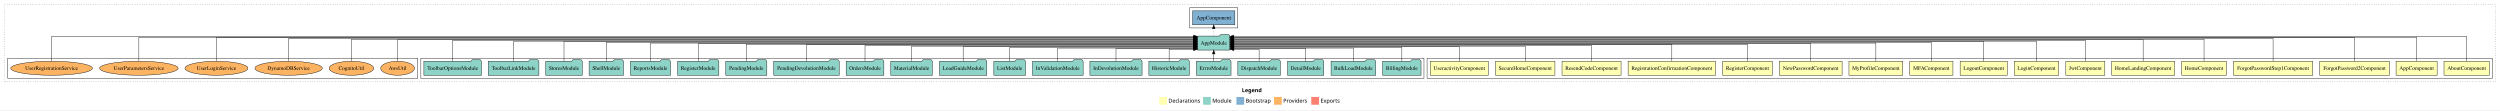
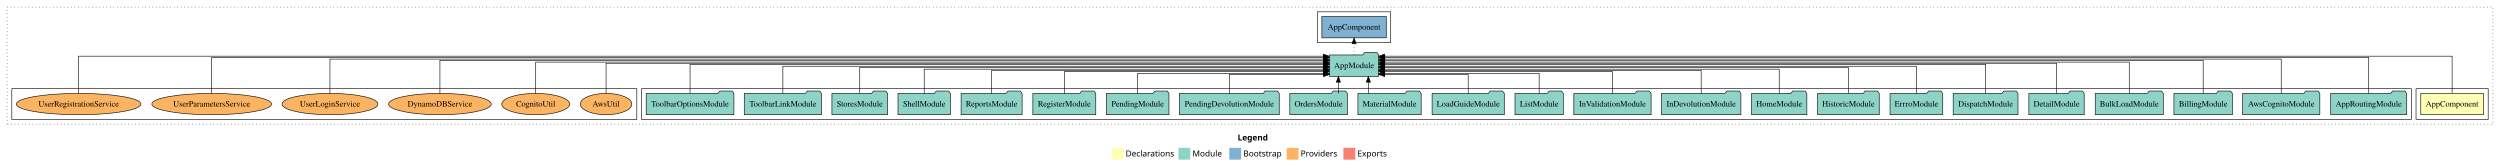
- <svg xmlns="http://www.w3.org/2000/svg" width="6445pt" height="284pt" viewBox="0.00 0.00 6445.00 284.00">
+ <svg xmlns="http://www.w3.org/2000/svg" width="4228pt" height="284pt" viewBox="0.00 0.00 4228.00 284.00">
  <g id="graph0" class="graph" transform="scale(1 1) rotate(0) translate(4 280)">
-     <polygon fill="#ffffff" stroke="transparent" points="-4,4 -4,-280 6441,-280 6441,4 -4,4" />
-     <text text-anchor="start" x="3197.509" y="-42.4" font-family="sans-serif" font-weight="bold" font-size="14.00" fill="#000000">Legend</text>
-     <polygon fill="#ffffb3" stroke="transparent" points="2984.5,-10 2984.5,-30 3004.5,-30 3004.5,-10 2984.5,-10" />
-     <text text-anchor="start" x="3008.129" y="-15.4" font-family="sans-serif" font-size="14.00" fill="#000000">  Declarations</text>
-     <polygon fill="#8dd3c7" stroke="transparent" points="3097.5,-10 3097.5,-30 3117.5,-30 3117.5,-10 3097.5,-10" />
-     <text text-anchor="start" x="3121.225" y="-15.4" font-family="sans-serif" font-size="14.00" fill="#000000">  Module</text>
-     <polygon fill="#80b1d3" stroke="transparent" points="3183.5,-10 3183.5,-30 3203.5,-30 3203.5,-10 3183.5,-10" />
-     <text text-anchor="start" x="3207.281" y="-15.4" font-family="sans-serif" font-size="14.00" fill="#000000">  Bootstrap</text>
-     <polygon fill="#fdb462" stroke="transparent" points="3280.5,-10 3280.5,-30 3300.5,-30 3300.5,-10 3280.5,-10" />
-     <text text-anchor="start" x="3304.173" y="-15.4" font-family="sans-serif" font-size="14.00" fill="#000000">  Providers</text>
-     <polygon fill="#fb8072" stroke="transparent" points="3376.5,-10 3376.5,-30 3396.5,-30 3396.5,-10 3376.5,-10" />
-     <text text-anchor="start" x="3400.226" y="-15.4" font-family="sans-serif" font-size="14.00" fill="#000000">  Exports</text>
+     <polygon fill="#ffffff" stroke="transparent" points="-4,4 -4,-280 4224,-280 4224,4 -4,4" />
+     <text text-anchor="start" x="2089.009" y="-42.4" font-family="sans-serif" font-weight="bold" font-size="14.00" fill="#000000">Legend</text>
+     <polygon fill="#ffffb3" stroke="transparent" points="1876,-10 1876,-30 1896,-30 1896,-10 1876,-10" />
+     <text text-anchor="start" x="1899.629" y="-15.4" font-family="sans-serif" font-size="14.00" fill="#000000">  Declarations</text>
+     <polygon fill="#8dd3c7" stroke="transparent" points="1989,-10 1989,-30 2009,-30 2009,-10 1989,-10" />
+     <text text-anchor="start" x="2012.725" y="-15.4" font-family="sans-serif" font-size="14.00" fill="#000000">  Module</text>
+     <polygon fill="#80b1d3" stroke="transparent" points="2075,-10 2075,-30 2095,-30 2095,-10 2075,-10" />
+     <text text-anchor="start" x="2098.781" y="-15.4" font-family="sans-serif" font-size="14.00" fill="#000000">  Bootstrap</text>
+     <polygon fill="#fdb462" stroke="transparent" points="2172,-10 2172,-30 2192,-30 2192,-10 2172,-10" />
+     <text text-anchor="start" x="2195.673" y="-15.4" font-family="sans-serif" font-size="14.00" fill="#000000">  Providers</text>
+     <polygon fill="#fb8072" stroke="transparent" points="2268,-10 2268,-30 2288,-30 2288,-10 2268,-10" />
+     <text text-anchor="start" x="2291.726" y="-15.4" font-family="sans-serif" font-size="14.00" fill="#000000">  Exports</text>
    <g id="clust1" class="cluster">
-       <polygon fill="none" stroke="#000000" stroke-dasharray="1,5" points="8,-70 8,-268 6429,-268 6429,-70 8,-70" />
+       <polygon fill="none" stroke="#000000" stroke-dasharray="1,5" points="8,-70 8,-268 4212,-268 4212,-70 8,-70" />
    </g>
    <g id="clust2" class="cluster">
-       <polygon fill="none" stroke="#000000" points="3675,-78 3675,-130 6421,-130 6421,-78 3675,-78" />
-     </g>
-     <g id="clust20" class="cluster">
-       <polygon fill="none" stroke="#000000" points="1081,-78 1081,-130 3667,-130 3667,-78 1081,-78" />
-     </g>
-     <g id="clust22" class="cluster">
-       <polygon fill="none" stroke="#000000" points="3063,-208 3063,-260 3187,-260 3187,-208 3063,-208" />
-     </g>
-     <g id="clust23" class="cluster">
+       <polygon fill="none" stroke="#000000" points="4082,-78 4082,-130 4204,-130 4204,-78 4082,-78" />
+     </g>
+     <g id="clust4" class="cluster">
+       <polygon fill="none" stroke="#000000" points="1081,-78 1081,-130 4074,-130 4074,-78 1081,-78" />
+     </g>
+     <g id="clust6" class="cluster">
+       <polygon fill="none" stroke="#000000" points="2224,-208 2224,-260 2348,-260 2348,-208 2224,-208" />
+     </g>
+     <g id="clust7" class="cluster">
      <polygon fill="none" stroke="#000000" points="16,-78 16,-130 1073,-130 1073,-78 16,-78" />
    </g>
    <g id="node1" class="node">
-       <polygon fill="#ffffb3" stroke="#000000" points="6413.33,-122 6296.67,-122 6296.67,-86 6413.33,-86 6413.33,-122" />
-       <text text-anchor="middle" x="6355" y="-99.8" font-family="Times,serif" font-size="14.00" fill="#000000">AboutComponent</text>
-     </g>
-     <g id="node18" class="node">
-       <polygon fill="#8dd3c7" stroke="#000000" points="3166.657,-187 3163.657,-191 3142.657,-191 3139.657,-187 3083.343,-187 3083.343,-151 3166.657,-151 3166.657,-187" />
-       <text text-anchor="middle" x="3125" y="-164.8" font-family="Times,serif" font-size="14.00" fill="#000000">AppModule</text>
+       <polygon fill="#ffffb3" stroke="#000000" points="4195.94,-122 4090.06,-122 4090.06,-86 4195.94,-86 4195.94,-122" />
+       <text text-anchor="middle" x="4143" y="-99.8" font-family="Times,serif" font-size="14.00" fill="#000000">AppComponent</text>
+     </g>
+     <g id="node2" class="node">
+       <polygon fill="#8dd3c7" stroke="#000000" points="2327.657,-187 2324.657,-191 2303.657,-191 2300.657,-187 2244.343,-187 2244.343,-151 2327.657,-151 2327.657,-187" />
+       <text text-anchor="middle" x="2286" y="-164.8" font-family="Times,serif" font-size="14.00" fill="#000000">AppModule</text>
    </g>
    <g id="edge1" class="edge">
-       <path fill="none" stroke="#000000" d="M6355,-122.198C6355,-146.356 6355,-186 6355,-186 6355,-186 3176.724,-186 3176.724,-186" />
-       <polygon fill="#000000" stroke="#000000" points="3176.724,-182.5 3166.724,-186 3176.724,-189.5 3176.724,-182.5" />
-     </g>
-     <g id="node2" class="node">
-       <polygon fill="#ffffb3" stroke="#000000" points="6278.94,-122 6173.06,-122 6173.06,-86 6278.94,-86 6278.94,-122" />
-       <text text-anchor="middle" x="6226" y="-99.8" font-family="Times,serif" font-size="14.00" fill="#000000">AppComponent</text>
+       <path fill="none" stroke="#000000" d="M4143,-122.38C4143,-146.279 4143,-185 4143,-185 4143,-185 2337.831,-185 2337.831,-185" />
+       <polygon fill="#000000" stroke="#000000" points="2337.831,-181.5 2327.831,-185 2337.831,-188.5 2337.831,-181.5" />
+     </g>
+     <g id="node26" class="node">
+       <polygon fill="#80b1d3" stroke="#000000" points="2340.439,-252 2231.561,-252 2231.561,-216 2340.439,-216 2340.439,-252" />
+       <text text-anchor="middle" x="2286" y="-229.8" font-family="Times,serif" font-size="14.00" fill="#000000">AppComponent </text>
+     </g>
+     <g id="edge25" class="edge">
+       <path fill="none" stroke="#000000" stroke-dasharray="1,5" d="M2286,-187.106C2286,-187.106 2286,-205.991 2286,-205.991" />
+       <polygon fill="#000000" stroke="#000000" points="2282.5,-205.991 2286,-215.991 2289.5,-205.991 2282.5,-205.991" />
+     </g>
+     <g id="node3" class="node">
+       <polygon fill="#8dd3c7" stroke="#000000" points="4066.274,-122 4063.274,-126 4042.274,-126 4039.274,-122 3937.726,-122 3937.726,-86 4066.274,-86 4066.274,-122" />
+       <text text-anchor="middle" x="4002" y="-99.8" font-family="Times,serif" font-size="14.00" fill="#000000">AppRoutingModule</text>
    </g>
    <g id="edge2" class="edge">
-       <path fill="none" stroke="#000000" d="M6226,-122.153C6226,-145.757 6226,-184 6226,-184 6226,-184 3176.782,-184 3176.782,-184" />
-       <polygon fill="#000000" stroke="#000000" points="3176.782,-180.5 3166.782,-184 3176.782,-187.5 3176.782,-180.5" />
-     </g>
-     <g id="node3" class="node">
-       <polygon fill="#ffffb3" stroke="#000000" points="6155.82,-122 5976.18,-122 5976.18,-86 6155.82,-86 6155.82,-122" />
-       <text text-anchor="middle" x="6066" y="-99.8" font-family="Times,serif" font-size="14.00" fill="#000000">ForgotPassword2Component</text>
+       <path fill="none" stroke="#000000" d="M4002,-122.323C4002,-145.66 4002,-183 4002,-183 4002,-183 2337.992,-183 2337.992,-183" />
+       <polygon fill="#000000" stroke="#000000" points="2337.992,-179.5 2327.992,-183 2337.992,-186.5 2337.992,-179.5" />
+     </g>
+     <g id="node4" class="node">
+       <polygon fill="#8dd3c7" stroke="#000000" points="3919.326,-122 3916.326,-126 3895.326,-126 3892.326,-122 3788.674,-122 3788.674,-86 3919.326,-86 3919.326,-122" />
+       <text text-anchor="middle" x="3854" y="-99.8" font-family="Times,serif" font-size="14.00" fill="#000000">AwsCognitoModule</text>
    </g>
    <g id="edge3" class="edge">
-       <path fill="none" stroke="#000000" d="M6066,-122.323C6066,-145.66 6066,-183 6066,-183 6066,-183 3176.857,-183 3176.857,-183" />
-       <polygon fill="#000000" stroke="#000000" points="3176.857,-179.5 3166.857,-183 3176.857,-186.5 3176.857,-179.5" />
-     </g>
-     <g id="node4" class="node">
-       <polygon fill="#ffffb3" stroke="#000000" points="5958.208,-122 5753.792,-122 5753.792,-86 5958.208,-86 5958.208,-122" />
-       <text text-anchor="middle" x="5856" y="-99.8" font-family="Times,serif" font-size="14.00" fill="#000000">ForgotPasswordStep1Component</text>
+       <path fill="none" stroke="#000000" d="M3854,-122.011C3854,-144.485 3854,-180 3854,-180 3854,-180 2337.94,-180 2337.94,-180" />
+       <polygon fill="#000000" stroke="#000000" points="2337.94,-176.5 2327.94,-180 2337.94,-183.5 2337.94,-176.5" />
+     </g>
+     <g id="node5" class="node">
+       <polygon fill="#8dd3c7" stroke="#000000" points="3771.45,-122 3768.45,-126 3747.45,-126 3744.45,-122 3672.55,-122 3672.55,-86 3771.45,-86 3771.45,-122" />
+       <text text-anchor="middle" x="3722" y="-99.8" font-family="Times,serif" font-size="14.00" fill="#000000">BillingModule</text>
    </g>
    <g id="edge4" class="edge">
-       <path fill="none" stroke="#000000" d="M5856,-122.248C5856,-145.018 5856,-181 5856,-181 5856,-181 3176.805,-181 3176.805,-181" />
-       <polygon fill="#000000" stroke="#000000" points="3176.805,-177.5 3166.805,-181 3176.805,-184.5 3176.805,-177.5" />
-     </g>
-     <g id="node5" class="node">
-       <polygon fill="#ffffb3" stroke="#000000" points="5735.545,-122 5620.455,-122 5620.455,-86 5735.545,-86 5735.545,-122" />
-       <text text-anchor="middle" x="5678" y="-99.8" font-family="Times,serif" font-size="14.00" fill="#000000">HomeComponent</text>
+       <path fill="none" stroke="#000000" d="M3722,-122.292C3722,-144.206 3722,-178 3722,-178 3722,-178 2337.813,-178 2337.813,-178" />
+       <polygon fill="#000000" stroke="#000000" points="2337.813,-174.5 2327.813,-178 2337.813,-181.5 2337.813,-174.5" />
+     </g>
+     <g id="node6" class="node">
+       <polygon fill="#8dd3c7" stroke="#000000" points="3654.545,-122 3651.545,-126 3630.545,-126 3627.545,-122 3539.455,-122 3539.455,-86 3654.545,-86 3654.545,-122" />
+       <text text-anchor="middle" x="3597" y="-99.8" font-family="Times,serif" font-size="14.00" fill="#000000">BulkLoadModule</text>
    </g>
    <g id="edge5" class="edge">
-       <path fill="none" stroke="#000000" d="M5678,-122.155C5678,-144.352 5678,-179 5678,-179 5678,-179 3176.657,-179 3176.657,-179" />
-       <polygon fill="#000000" stroke="#000000" points="3176.657,-175.5 3166.657,-179 3176.657,-182.5 3176.657,-175.5" />
-     </g>
-     <g id="node6" class="node">
-       <polygon fill="#ffffb3" stroke="#000000" points="5602.202,-122 5439.798,-122 5439.798,-86 5602.202,-86 5602.202,-122" />
-       <text text-anchor="middle" x="5521" y="-99.8" font-family="Times,serif" font-size="14.00" fill="#000000">HomeLandingComponent</text>
+       <path fill="none" stroke="#000000" d="M3597,-122.284C3597,-143.321 3597,-175 3597,-175 3597,-175 2337.767,-175 2337.767,-175" />
+       <polygon fill="#000000" stroke="#000000" points="2337.767,-171.5 2327.767,-175 2337.767,-178.5 2337.767,-171.5" />
+     </g>
+     <g id="node7" class="node">
+       <polygon fill="#8dd3c7" stroke="#000000" points="3520.758,-122 3517.758,-126 3496.758,-126 3493.758,-122 3427.242,-122 3427.242,-86 3520.758,-86 3520.758,-122" />
+       <text text-anchor="middle" x="3474" y="-99.8" font-family="Times,serif" font-size="14.00" fill="#000000">DetailModule</text>
    </g>
    <g id="edge6" class="edge">
-       <path fill="none" stroke="#000000" d="M5521,-122.292C5521,-144.206 5521,-178 5521,-178 5521,-178 3176.84,-178 3176.84,-178" />
-       <polygon fill="#000000" stroke="#000000" points="3176.84,-174.5 3166.84,-178 3176.84,-181.5 3176.84,-174.5" />
-     </g>
-     <g id="node7" class="node">
-       <polygon fill="#ffffb3" stroke="#000000" points="5422.275,-122 5321.725,-122 5321.725,-86 5422.275,-86 5422.275,-122" />
-       <text text-anchor="middle" x="5372" y="-99.8" font-family="Times,serif" font-size="14.00" fill="#000000">JwtComponent</text>
+       <path fill="none" stroke="#000000" d="M3474,-122.129C3474,-142.572 3474,-173 3474,-173 3474,-173 2337.933,-173 2337.933,-173" />
+       <polygon fill="#000000" stroke="#000000" points="2337.933,-169.5 2327.933,-173 2337.933,-176.5 2337.933,-169.5" />
+     </g>
+     <g id="node8" class="node">
+       <polygon fill="#8dd3c7" stroke="#000000" points="3408.812,-122 3405.812,-126 3384.812,-126 3381.812,-122 3299.188,-122 3299.188,-86 3408.812,-86 3408.812,-122" />
+       <text text-anchor="middle" x="3354" y="-99.8" font-family="Times,serif" font-size="14.00" fill="#000000">DispatchModule</text>
    </g>
    <g id="edge7" class="edge">
-       <path fill="none" stroke="#000000" d="M5372,-122.169C5372,-143.498 5372,-176 5372,-176 5372,-176 3176.894,-176 3176.894,-176" />
-       <polygon fill="#000000" stroke="#000000" points="3176.894,-172.5 3166.894,-176 3176.894,-179.5 3176.894,-172.5" />
-     </g>
-     <g id="node8" class="node">
-       <polygon fill="#ffffb3" stroke="#000000" points="5303.276,-122 5188.724,-122 5188.724,-86 5303.276,-86 5303.276,-122" />
-       <text text-anchor="middle" x="5246" y="-99.8" font-family="Times,serif" font-size="14.00" fill="#000000">LoginComponent</text>
+       <path fill="none" stroke="#000000" d="M3354,-122.308C3354,-142.145 3354,-171 3354,-171 3354,-171 2337.867,-171 2337.867,-171" />
+       <polygon fill="#000000" stroke="#000000" points="2337.867,-167.5 2327.867,-171 2337.867,-174.5 2337.867,-167.5" />
+     </g>
+     <g id="node9" class="node">
+       <polygon fill="#8dd3c7" stroke="#000000" points="3281.584,-122 3278.584,-126 3257.584,-126 3254.584,-122 3192.416,-122 3192.416,-86 3281.584,-86 3281.584,-122" />
+       <text text-anchor="middle" x="3237" y="-99.8" font-family="Times,serif" font-size="14.00" fill="#000000">ErrroModule</text>
    </g>
    <g id="edge8" class="edge">
-       <path fill="none" stroke="#000000" d="M5246,-122.027C5246,-142.767 5246,-174 5246,-174 5246,-174 3176.891,-174 3176.891,-174" />
-       <polygon fill="#000000" stroke="#000000" points="3176.891,-170.5 3166.891,-174 3176.891,-177.5 3176.891,-170.5" />
-     </g>
-     <g id="node9" class="node">
-       <polygon fill="#ffffb3" stroke="#000000" points="5170.776,-122 5049.224,-122 5049.224,-86 5170.776,-86 5170.776,-122" />
-       <text text-anchor="middle" x="5110" y="-99.8" font-family="Times,serif" font-size="14.00" fill="#000000">LogoutComponent</text>
+       <path fill="none" stroke="#000000" d="M3237,-122.169C3237,-141.09 3237,-168 3237,-168 3237,-168 2337.782,-168 2337.782,-168" />
+       <polygon fill="#000000" stroke="#000000" points="2337.782,-164.5 2327.782,-168 2337.782,-171.5 2337.782,-164.5" />
+     </g>
+     <g id="node10" class="node">
+       <polygon fill="#8dd3c7" stroke="#000000" points="3174.149,-122 3171.149,-126 3150.149,-126 3147.149,-122 3069.851,-122 3069.851,-86 3174.149,-86 3174.149,-122" />
+       <text text-anchor="middle" x="3122" y="-99.8" font-family="Times,serif" font-size="14.00" fill="#000000">HistoricModule</text>
    </g>
    <g id="edge9" class="edge">
-       <path fill="none" stroke="#000000" d="M5110,-122.129C5110,-142.572 5110,-173 5110,-173 5110,-173 3176.918,-173 3176.918,-173" />
-       <polygon fill="#000000" stroke="#000000" points="3176.918,-169.5 3166.918,-173 3176.918,-176.5 3176.918,-169.5" />
-     </g>
-     <g id="node10" class="node">
-       <polygon fill="#ffffb3" stroke="#000000" points="5030.667,-122 4919.333,-122 4919.333,-86 5030.667,-86 5030.667,-122" />
-       <text text-anchor="middle" x="4975" y="-99.8" font-family="Times,serif" font-size="14.00" fill="#000000">MFAComponent</text>
+       <path fill="none" stroke="#000000" d="M3122,-122.267C3122,-140.555 3122,-166 3122,-166 3122,-166 2337.743,-166 2337.743,-166" />
+       <polygon fill="#000000" stroke="#000000" points="2337.743,-162.5 2327.743,-166 2337.743,-169.5 2337.743,-162.5" />
+     </g>
+     <g id="node11" class="node">
+       <polygon fill="#8dd3c7" stroke="#000000" points="3051.762,-122 3048.762,-126 3027.762,-126 3024.762,-122 2958.238,-122 2958.238,-86 3051.762,-86 3051.762,-122" />
+       <text text-anchor="middle" x="3005" y="-99.8" font-family="Times,serif" font-size="14.00" fill="#000000">HomeModule</text>
    </g>
    <g id="edge10" class="edge">
-       <path fill="none" stroke="#000000" d="M4975,-122.308C4975,-142.145 4975,-171 4975,-171 4975,-171 3176.674,-171 3176.674,-171" />
-       <polygon fill="#000000" stroke="#000000" points="3176.674,-167.5 3166.674,-171 3176.674,-174.5 3176.674,-167.5" />
-     </g>
-     <g id="node11" class="node">
-       <polygon fill="#ffffb3" stroke="#000000" points="4901.377,-122 4762.623,-122 4762.623,-86 4901.377,-86 4901.377,-122" />
-       <text text-anchor="middle" x="4832" y="-99.8" font-family="Times,serif" font-size="14.00" fill="#000000">MyProfileComponent</text>
-     </g>
-     <g id="edge11" class="edge">
-       <path fill="none" stroke="#000000" d="M4832,-122.106C4832,-141.339 4832,-169 4832,-169 4832,-169 3176.772,-169 3176.772,-169" />
-       <polygon fill="#000000" stroke="#000000" points="3176.772,-165.5 3166.772,-169 3176.772,-172.5 3176.772,-165.5" />
+       <path fill="none" stroke="#000000" d="M3005,-122.022C3005,-139.373 3005,-163 3005,-163 3005,-163 2337.764,-163 2337.764,-163" />
+       <polygon fill="#000000" stroke="#000000" points="2337.764,-159.5 2327.764,-163 2337.764,-166.5 2337.764,-159.5" />
    </g>
    <g id="node12" class="node">
-       <polygon fill="#ffffb3" stroke="#000000" points="4744.914,-122 4583.086,-122 4583.086,-86 4744.914,-86 4744.914,-122" />
-       <text text-anchor="middle" x="4664" y="-99.8" font-family="Times,serif" font-size="14.00" fill="#000000">NewPasswordComponent</text>
-     </g>
-     <g id="edge12" class="edge">
-       <path fill="none" stroke="#000000" d="M4664,-122.169C4664,-141.09 4664,-168 4664,-168 4664,-168 3176.963,-168 3176.963,-168" />
-       <polygon fill="#000000" stroke="#000000" points="3176.963,-164.5 3166.963,-168 3176.963,-171.5 3176.963,-164.5" />
-     </g>
-     <g id="node13" class="node">
-       <polygon fill="#ffffb3" stroke="#000000" points="4564.985,-122 4437.015,-122 4437.015,-86 4564.985,-86 4564.985,-122" />
-       <text text-anchor="middle" x="4501" y="-99.8" font-family="Times,serif" font-size="14.00" fill="#000000">RegisterComponent</text>
-     </g>
-     <g id="edge13" class="edge">
-       <path fill="none" stroke="#000000" d="M4501,-122.267C4501,-140.555 4501,-166 4501,-166 4501,-166 3176.932,-166 3176.932,-166" />
-       <polygon fill="#000000" stroke="#000000" points="3176.932,-162.5 3166.932,-166 3176.932,-169.5 3176.932,-162.5" />
-     </g>
-     <g id="node14" class="node">
-       <polygon fill="#ffffb3" stroke="#000000" points="4418.701,-122 4193.299,-122 4193.299,-86 4418.701,-86 4418.701,-122" />
-       <text text-anchor="middle" x="4306" y="-99.8" font-family="Times,serif" font-size="14.00" fill="#000000">RegistrationConfirmationComponent</text>
-     </g>
-     <g id="edge14" class="edge">
-       <path fill="none" stroke="#000000" d="M4306,-122.302C4306,-140.27 4306,-165 4306,-165 4306,-165 3176.686,-165 3176.686,-165" />
-       <polygon fill="#000000" stroke="#000000" points="3176.686,-161.5 3166.686,-165 3176.686,-168.5 3176.686,-161.5" />
-     </g>
-     <g id="node15" class="node">
-       <polygon fill="#ffffb3" stroke="#000000" points="4175.094,-122 4022.906,-122 4022.906,-86 4175.094,-86 4175.094,-122" />
-       <text text-anchor="middle" x="4099" y="-99.8" font-family="Times,serif" font-size="14.00" fill="#000000">ResendCodeComponent</text>
-     </g>
-     <g id="edge15" class="edge">
-       <path fill="none" stroke="#000000" d="M4099,-122.022C4099,-139.373 4099,-163 4099,-163 4099,-163 3176.852,-163 3176.852,-163" />
-       <polygon fill="#000000" stroke="#000000" points="3176.852,-159.5 3166.852,-163 3176.852,-166.5 3176.852,-159.5" />
-     </g>
-     <g id="node16" class="node">
-       <polygon fill="#ffffb3" stroke="#000000" points="4004.632,-122 3851.368,-122 3851.368,-86 4004.632,-86 4004.632,-122" />
-       <text text-anchor="middle" x="3928" y="-99.8" font-family="Times,serif" font-size="14.00" fill="#000000">SecureHomeComponent</text>
-     </g>
-     <g id="edge16" class="edge">
-       <path fill="none" stroke="#000000" d="M3928,-122.035C3928,-138.734 3928,-161 3928,-161 3928,-161 3176.762,-161 3176.762,-161" />
-       <polygon fill="#000000" stroke="#000000" points="3176.762,-157.5 3166.762,-161 3176.762,-164.5 3176.762,-157.5" />
-     </g>
-     <g id="node17" class="node">
-       <polygon fill="#ffffb3" stroke="#000000" points="3832.751,-122 3683.249,-122 3683.249,-86 3832.751,-86 3832.751,-122" />
-       <text text-anchor="middle" x="3758" y="-99.8" font-family="Times,serif" font-size="14.00" fill="#000000">UseractivityComponent</text>
-     </g>
-     <g id="edge17" class="edge">
-       <path fill="none" stroke="#000000" d="M3758,-122.027C3758,-138.398 3758,-160 3758,-160 3758,-160 3177.023,-160 3177.023,-160" />
-       <polygon fill="#000000" stroke="#000000" points="3177.023,-156.5 3167.023,-160 3177.023,-163.5 3177.023,-156.5" />
-     </g>
-     <g id="node39" class="node">
-       <polygon fill="#80b1d3" stroke="#000000" points="3179.439,-252 3070.561,-252 3070.561,-216 3179.439,-216 3179.439,-252" />
-       <text text-anchor="middle" x="3125" y="-229.8" font-family="Times,serif" font-size="14.00" fill="#000000">AppComponent </text>
-     </g>
-     <g id="edge38" class="edge">
-       <path fill="none" stroke="#000000" stroke-dasharray="1,5" d="M3125,-187.106C3125,-187.106 3125,-205.991 3125,-205.991" />
-       <polygon fill="#000000" stroke="#000000" points="3121.5,-205.991 3125,-215.991 3128.5,-205.991 3121.5,-205.991" />
-     </g>
-     <g id="node19" class="node">
-       <polygon fill="#8dd3c7" stroke="#000000" points="3659.45,-122 3656.45,-126 3635.45,-126 3632.45,-122 3560.55,-122 3560.55,-86 3659.45,-86 3659.45,-122" />
-       <text text-anchor="middle" x="3610" y="-99.8" font-family="Times,serif" font-size="14.00" fill="#000000">BillingModule</text>
-     </g>
-     <g id="edge18" class="edge">
-       <path fill="none" stroke="#000000" d="M3610,-122.282C3610,-137.948 3610,-158 3610,-158 3610,-158 3176.771,-158 3176.771,-158" />
-       <polygon fill="#000000" stroke="#000000" points="3176.771,-154.5 3166.771,-158 3176.771,-161.5 3176.771,-154.5" />
-     </g>
-     <g id="node20" class="node">
-       <polygon fill="#8dd3c7" stroke="#000000" points="3542.545,-122 3539.545,-126 3518.545,-126 3515.545,-122 3427.455,-122 3427.455,-86 3542.545,-86 3542.545,-122" />
-       <text text-anchor="middle" x="3485" y="-99.8" font-family="Times,serif" font-size="14.00" fill="#000000">BulkLoadModule</text>
-     </g>
-     <g id="edge19" class="edge">
-       <path fill="none" stroke="#000000" d="M3485,-122.187C3485,-137.182 3485,-156 3485,-156 3485,-156 3177.001,-156 3177.001,-156" />
-       <polygon fill="#000000" stroke="#000000" points="3177.001,-152.5 3167.001,-156 3177.001,-159.5 3177.001,-152.5" />
-     </g>
-     <g id="node21" class="node">
-       <polygon fill="#8dd3c7" stroke="#000000" points="3408.758,-122 3405.758,-126 3384.758,-126 3381.758,-122 3315.242,-122 3315.242,-86 3408.758,-86 3408.758,-122" />
-       <text text-anchor="middle" x="3362" y="-99.8" font-family="Times,serif" font-size="14.00" fill="#000000">DetailModule</text>
-     </g>
-     <g id="edge20" class="edge">
-       <path fill="none" stroke="#000000" d="M3362,-122.124C3362,-136.783 3362,-155 3362,-155 3362,-155 3176.825,-155 3176.825,-155" />
-       <polygon fill="#000000" stroke="#000000" points="3176.825,-151.5 3166.825,-155 3176.825,-158.5 3176.825,-151.5" />
-     </g>
-     <g id="node22" class="node">
-       <polygon fill="#8dd3c7" stroke="#000000" points="3296.812,-122 3293.812,-126 3272.812,-126 3269.812,-122 3187.188,-122 3187.188,-86 3296.812,-86 3296.812,-122" />
-       <text text-anchor="middle" x="3242" y="-99.8" font-family="Times,serif" font-size="14.00" fill="#000000">DispatchModule</text>
-     </g>
-     <g id="edge21" class="edge">
-       <path fill="none" stroke="#000000" d="M3242,-122.246C3242,-136.177 3242,-153 3242,-153 3242,-153 3176.909,-153 3176.909,-153" />
-       <polygon fill="#000000" stroke="#000000" points="3176.909,-149.5 3166.909,-153 3176.909,-156.5 3176.909,-149.5" />
-     </g>
-     <g id="node23" class="node">
-       <polygon fill="#8dd3c7" stroke="#000000" points="3169.584,-122 3166.584,-126 3145.584,-126 3142.584,-122 3080.416,-122 3080.416,-86 3169.584,-86 3169.584,-122" />
-       <text text-anchor="middle" x="3125" y="-99.8" font-family="Times,serif" font-size="14.00" fill="#000000">ErrroModule</text>
-     </g>
-     <g id="edge22" class="edge">
-       <path fill="none" stroke="#000000" d="M3125,-122.106C3125,-122.106 3125,-140.991 3125,-140.991" />
-       <polygon fill="#000000" stroke="#000000" points="3121.5,-140.991 3125,-150.991 3128.5,-140.991 3121.5,-140.991" />
-     </g>
-     <g id="node24" class="node">
-       <polygon fill="#8dd3c7" stroke="#000000" points="3062.149,-122 3059.149,-126 3038.149,-126 3035.149,-122 2957.851,-122 2957.851,-86 3062.149,-86 3062.149,-122" />
-       <text text-anchor="middle" x="3010" y="-99.8" font-family="Times,serif" font-size="14.00" fill="#000000">HistoricModule</text>
-     </g>
-     <g id="edge23" class="edge">
-       <path fill="none" stroke="#000000" d="M3010,-122.246C3010,-136.177 3010,-153 3010,-153 3010,-153 3073.157,-153 3073.157,-153" />
-       <polygon fill="#000000" stroke="#000000" points="3073.157,-156.5 3083.157,-153 3073.157,-149.5 3073.157,-156.5" />
-     </g>
-     <g id="node25" class="node">
      <polygon fill="#8dd3c7" stroke="#000000" points="2940.204,-122 2937.204,-126 2916.204,-126 2913.204,-122 2805.796,-122 2805.796,-86 2940.204,-86 2940.204,-122" />
      <text text-anchor="middle" x="2873" y="-99.8" font-family="Times,serif" font-size="14.00" fill="#000000">InDevolutionModule</text>
    </g>
-     <g id="edge24" class="edge">
-       <path fill="none" stroke="#000000" d="M2873,-122.124C2873,-136.783 2873,-155 2873,-155 2873,-155 3073.104,-155 3073.104,-155" />
-       <polygon fill="#000000" stroke="#000000" points="3073.104,-158.5 3083.104,-155 3073.104,-151.5 3073.104,-158.5" />
-     </g>
-     <g id="node26" class="node">
+     <g id="edge11" class="edge">
+       <path fill="none" stroke="#000000" d="M2873,-122.035C2873,-138.734 2873,-161 2873,-161 2873,-161 2337.745,-161 2337.745,-161" />
+       <polygon fill="#000000" stroke="#000000" points="2337.745,-157.5 2327.745,-161 2337.745,-164.5 2337.745,-157.5" />
+     </g>
+     <g id="node13" class="node">
      <polygon fill="#8dd3c7" stroke="#000000" points="2788.309,-122 2785.309,-126 2764.309,-126 2761.309,-122 2657.691,-122 2657.691,-86 2788.309,-86 2788.309,-122" />
      <text text-anchor="middle" x="2723" y="-99.8" font-family="Times,serif" font-size="14.00" fill="#000000">InValidationModule</text>
    </g>
-     <g id="edge25" class="edge">
-       <path fill="none" stroke="#000000" d="M2723,-122.187C2723,-137.182 2723,-156 2723,-156 2723,-156 3073.117,-156 3073.117,-156" />
-       <polygon fill="#000000" stroke="#000000" points="3073.117,-159.5 3083.117,-156 3073.117,-152.5 3073.117,-159.5" />
-     </g>
-     <g id="node27" class="node">
+     <g id="edge12" class="edge">
+       <path fill="none" stroke="#000000" d="M2723,-122.009C2723,-138.049 2723,-159 2723,-159 2723,-159 2337.901,-159 2337.901,-159" />
+       <polygon fill="#000000" stroke="#000000" points="2337.901,-155.5 2327.901,-159 2337.901,-162.5 2337.901,-155.5" />
+     </g>
+     <g id="node14" class="node">
      <polygon fill="#8dd3c7" stroke="#000000" points="2639.829,-122 2636.829,-126 2615.829,-126 2612.829,-122 2558.171,-122 2558.171,-86 2639.829,-86 2639.829,-122" />
      <text text-anchor="middle" x="2599" y="-99.8" font-family="Times,serif" font-size="14.00" fill="#000000">ListModule</text>
    </g>
-     <g id="edge26" class="edge">
-       <path fill="none" stroke="#000000" d="M2599,-122.282C2599,-137.948 2599,-158 2599,-158 2599,-158 3073.286,-158 3073.286,-158" />
-       <polygon fill="#000000" stroke="#000000" points="3073.286,-161.5 3083.286,-158 3073.286,-154.5 3073.286,-161.5" />
-     </g>
-     <g id="node28" class="node">
+     <g id="edge13" class="edge">
+       <path fill="none" stroke="#000000" d="M2599,-122.187C2599,-137.182 2599,-156 2599,-156 2599,-156 2337.888,-156 2337.888,-156" />
+       <polygon fill="#000000" stroke="#000000" points="2337.888,-152.5 2327.888,-156 2337.888,-159.5 2337.888,-152.5" />
+     </g>
+     <g id="node15" class="node">
      <polygon fill="#8dd3c7" stroke="#000000" points="2540.03,-122 2537.03,-126 2516.03,-126 2513.03,-122 2417.97,-122 2417.97,-86 2540.03,-86 2540.03,-122" />
      <text text-anchor="middle" x="2479" y="-99.8" font-family="Times,serif" font-size="14.00" fill="#000000">LoadGuideModule</text>
    </g>
-     <g id="edge27" class="edge">
-       <path fill="none" stroke="#000000" d="M2479,-122.027C2479,-138.398 2479,-160 2479,-160 2479,-160 3073.112,-160 3073.112,-160" />
-       <polygon fill="#000000" stroke="#000000" points="3073.112,-163.5 3083.112,-160 3073.112,-156.5 3073.112,-163.5" />
-     </g>
-     <g id="node29" class="node">
+     <g id="edge14" class="edge">
+       <path fill="none" stroke="#000000" d="M2479,-122.051C2479,-136.373 2479,-154 2479,-154 2479,-154 2337.878,-154 2337.878,-154" />
+       <polygon fill="#000000" stroke="#000000" points="2337.878,-150.5 2327.878,-154 2337.878,-157.5 2337.878,-150.5" />
+     </g>
+     <g id="node16" class="node">
      <polygon fill="#8dd3c7" stroke="#000000" points="2399.471,-122 2396.471,-126 2375.471,-126 2372.471,-122 2292.529,-122 2292.529,-86 2399.471,-86 2399.471,-122" />
      <text text-anchor="middle" x="2346" y="-99.8" font-family="Times,serif" font-size="14.00" fill="#000000">MaterialModule</text>
    </g>
-     <g id="edge28" class="edge">
-       <path fill="none" stroke="#000000" d="M2346,-122.035C2346,-138.734 2346,-161 2346,-161 2346,-161 3073.118,-161 3073.118,-161" />
-       <polygon fill="#000000" stroke="#000000" points="3073.118,-164.5 3083.118,-161 3073.117,-157.5 3073.118,-164.5" />
-     </g>
-     <g id="node30" class="node">
+     <g id="edge15" class="edge">
+       <path fill="none" stroke="#000000" d="M2310.171,-122.106C2310.171,-122.106 2310.171,-140.991 2310.171,-140.991" />
+       <polygon fill="#000000" stroke="#000000" points="2306.671,-140.991 2310.171,-150.991 2313.671,-140.991 2306.671,-140.991" />
+     </g>
+     <g id="node17" class="node">
      <polygon fill="#8dd3c7" stroke="#000000" points="2274.637,-122 2271.637,-126 2250.637,-126 2247.637,-122 2177.363,-122 2177.363,-86 2274.637,-86 2274.637,-122" />
      <text text-anchor="middle" x="2226" y="-99.8" font-family="Times,serif" font-size="14.00" fill="#000000">OrdersModule</text>
    </g>
-     <g id="edge29" class="edge">
-       <path fill="none" stroke="#000000" d="M2226,-122.022C2226,-139.373 2226,-163 2226,-163 2226,-163 3073.144,-163 3073.144,-163" />
-       <polygon fill="#000000" stroke="#000000" points="3073.144,-166.5 3083.144,-163 3073.144,-159.5 3073.144,-166.5" />
-     </g>
-     <g id="node31" class="node">
+     <g id="edge16" class="edge">
+       <path fill="none" stroke="#000000" d="M2259.495,-122.106C2259.495,-122.106 2259.495,-140.991 2259.495,-140.991" />
+       <polygon fill="#000000" stroke="#000000" points="2255.995,-140.991 2259.495,-150.991 2262.995,-140.991 2255.995,-140.991" />
+     </g>
+     <g id="node18" class="node">
      <polygon fill="#8dd3c7" stroke="#000000" points="2159.431,-122 2156.431,-126 2135.431,-126 2132.431,-122 1990.569,-122 1990.569,-86 2159.431,-86 2159.431,-122" />
      <text text-anchor="middle" x="2075" y="-99.8" font-family="Times,serif" font-size="14.00" fill="#000000">PendingDevolutionModule</text>
    </g>
-     <g id="edge30" class="edge">
-       <path fill="none" stroke="#000000" d="M2075,-122.302C2075,-140.27 2075,-165 2075,-165 2075,-165 3073.191,-165 3073.191,-165" />
-       <polygon fill="#000000" stroke="#000000" points="3073.191,-168.5 3083.191,-165 3073.191,-161.5 3073.191,-168.5" />
-     </g>
-     <g id="node32" class="node">
+     <g id="edge17" class="edge">
+       <path fill="none" stroke="#000000" d="M2075,-122.051C2075,-136.373 2075,-154 2075,-154 2075,-154 2234.313,-154 2234.313,-154" />
+       <polygon fill="#000000" stroke="#000000" points="2234.313,-157.5 2244.313,-154 2234.313,-150.5 2234.313,-157.5" />
+     </g>
+     <g id="node19" class="node">
      <polygon fill="#8dd3c7" stroke="#000000" points="1972.938,-122 1969.938,-126 1948.938,-126 1945.938,-122 1867.062,-122 1867.062,-86 1972.938,-86 1972.938,-122" />
      <text text-anchor="middle" x="1920" y="-99.8" font-family="Times,serif" font-size="14.00" fill="#000000">PendingModule</text>
    </g>
-     <g id="edge31" class="edge">
-       <path fill="none" stroke="#000000" d="M1920,-122.267C1920,-140.555 1920,-166 1920,-166 1920,-166 3073.171,-166 3073.171,-166" />
-       <polygon fill="#000000" stroke="#000000" points="3073.171,-169.5 3083.171,-166 3073.171,-162.5 3073.171,-169.5" />
-     </g>
-     <g id="node33" class="node">
+     <g id="edge18" class="edge">
+       <path fill="none" stroke="#000000" d="M1920,-122.187C1920,-137.182 1920,-156 1920,-156 1920,-156 2234.015,-156 2234.015,-156" />
+       <polygon fill="#000000" stroke="#000000" points="2234.015,-159.5 2244.015,-156 2234.015,-152.5 2234.015,-159.5" />
+     </g>
+     <g id="node20" class="node">
      <polygon fill="#8dd3c7" stroke="#000000" points="1849.202,-122 1846.202,-126 1825.202,-126 1822.202,-122 1742.798,-122 1742.798,-86 1849.202,-86 1849.202,-122" />
      <text text-anchor="middle" x="1796" y="-99.8" font-family="Times,serif" font-size="14.00" fill="#000000">RegisterModule</text>
    </g>
-     <g id="edge32" class="edge">
-       <path fill="none" stroke="#000000" d="M1796,-122.169C1796,-141.09 1796,-168 1796,-168 1796,-168 3073.031,-168 3073.031,-168" />
-       <polygon fill="#000000" stroke="#000000" points="3073.031,-171.5 3083.031,-168 3073.031,-164.5 3073.031,-171.5" />
-     </g>
-     <g id="node34" class="node">
+     <g id="edge19" class="edge">
+       <path fill="none" stroke="#000000" d="M1796,-122.009C1796,-138.049 1796,-159 1796,-159 1796,-159 2234.223,-159 2234.223,-159" />
+       <polygon fill="#000000" stroke="#000000" points="2234.223,-162.5 2244.223,-159 2234.223,-155.5 2234.223,-162.5" />
+     </g>
+     <g id="node21" class="node">
      <polygon fill="#8dd3c7" stroke="#000000" points="1724.597,-122 1721.597,-126 1700.597,-126 1697.597,-122 1621.403,-122 1621.403,-86 1724.597,-86 1724.597,-122" />
      <text text-anchor="middle" x="1673" y="-99.8" font-family="Times,serif" font-size="14.00" fill="#000000">ReportsModule</text>
    </g>
-     <g id="edge33" class="edge">
-       <path fill="none" stroke="#000000" d="M1673,-122.106C1673,-141.339 1673,-169 1673,-169 1673,-169 3073.11,-169 3073.11,-169" />
-       <polygon fill="#000000" stroke="#000000" points="3073.11,-172.5 3083.11,-169 3073.11,-165.5 3073.11,-172.5" />
-     </g>
-     <g id="node35" class="node">
+     <g id="edge20" class="edge">
+       <path fill="none" stroke="#000000" d="M1673,-122.035C1673,-138.734 1673,-161 1673,-161 1673,-161 2233.866,-161 2233.866,-161" />
+       <polygon fill="#000000" stroke="#000000" points="2233.866,-164.5 2243.866,-161 2233.866,-157.5 2233.866,-164.5" />
+     </g>
+     <g id="node22" class="node">
      <polygon fill="#8dd3c7" stroke="#000000" points="1603.329,-122 1600.329,-126 1579.329,-126 1576.329,-122 1514.671,-122 1514.671,-86 1603.329,-86 1603.329,-122" />
      <text text-anchor="middle" x="1559" y="-99.8" font-family="Times,serif" font-size="14.00" fill="#000000">ShellModule</text>
    </g>
-     <g id="edge34" class="edge">
-       <path fill="none" stroke="#000000" d="M1559,-122.308C1559,-142.145 1559,-171 1559,-171 1559,-171 3073.113,-171 3073.113,-171" />
-       <polygon fill="#000000" stroke="#000000" points="3073.113,-174.5 3083.113,-171 3073.113,-167.5 3073.113,-174.5" />
-     </g>
-     <g id="node36" class="node">
+     <g id="edge21" class="edge">
+       <path fill="none" stroke="#000000" d="M1559,-122.022C1559,-139.373 1559,-163 1559,-163 1559,-163 2234.302,-163 2234.302,-163" />
+       <polygon fill="#000000" stroke="#000000" points="2234.302,-166.5 2244.302,-163 2234.302,-159.5 2234.302,-166.5" />
+     </g>
+     <g id="node23" class="node">
      <polygon fill="#8dd3c7" stroke="#000000" points="1497.044,-122 1494.044,-126 1473.044,-126 1470.044,-122 1402.956,-122 1402.956,-86 1497.044,-86 1497.044,-122" />
      <text text-anchor="middle" x="1450" y="-99.8" font-family="Times,serif" font-size="14.00" fill="#000000">StoresModule</text>
    </g>
-     <g id="edge35" class="edge">
-       <path fill="none" stroke="#000000" d="M1450,-122.129C1450,-142.572 1450,-173 1450,-173 1450,-173 3073.177,-173 3073.177,-173" />
-       <polygon fill="#000000" stroke="#000000" points="3073.177,-176.5 3083.177,-173 3073.177,-169.5 3073.177,-176.5" />
-     </g>
-     <g id="node37" class="node">
+     <g id="edge22" class="edge">
+       <path fill="none" stroke="#000000" d="M1450,-122.267C1450,-140.555 1450,-166 1450,-166 1450,-166 2234.257,-166 2234.257,-166" />
+       <polygon fill="#000000" stroke="#000000" points="2234.257,-169.5 2244.257,-166 2234.257,-162.5 2234.257,-169.5" />
+     </g>
+     <g id="node24" class="node">
      <polygon fill="#8dd3c7" stroke="#000000" points="1385.312,-122 1382.312,-126 1361.312,-126 1358.312,-122 1254.688,-122 1254.688,-86 1385.312,-86 1385.312,-122" />
      <text text-anchor="middle" x="1320" y="-99.8" font-family="Times,serif" font-size="14.00" fill="#000000">ToolbarLinkModule</text>
    </g>
-     <g id="edge36" class="edge">
-       <path fill="none" stroke="#000000" d="M1320,-122.027C1320,-142.767 1320,-174 1320,-174 1320,-174 3073.04,-174 3073.04,-174" />
-       <polygon fill="#000000" stroke="#000000" points="3073.04,-177.5 3083.04,-174 3073.04,-170.5 3073.04,-177.5" />
-     </g>
-     <g id="node38" class="node">
+     <g id="edge23" class="edge">
+       <path fill="none" stroke="#000000" d="M1320,-122.169C1320,-141.09 1320,-168 1320,-168 1320,-168 2234.182,-168 2234.182,-168" />
+       <polygon fill="#000000" stroke="#000000" points="2234.182,-171.5 2244.182,-168 2234.182,-164.5 2234.182,-171.5" />
+     </g>
+     <g id="node25" class="node">
      <polygon fill="#8dd3c7" stroke="#000000" points="1237.201,-122 1234.201,-126 1213.201,-126 1210.201,-122 1088.799,-122 1088.799,-86 1237.201,-86 1237.201,-122" />
      <text text-anchor="middle" x="1163" y="-99.8" font-family="Times,serif" font-size="14.00" fill="#000000">ToolbarOptionsModule</text>
    </g>
-     <g id="edge37" class="edge">
-       <path fill="none" stroke="#000000" d="M1163,-122.169C1163,-143.498 1163,-176 1163,-176 1163,-176 3073.113,-176 3073.113,-176" />
-       <polygon fill="#000000" stroke="#000000" points="3073.113,-179.5 3083.113,-176 3073.113,-172.5 3073.113,-179.5" />
-     </g>
-     <g id="node40" class="node">
+     <g id="edge24" class="edge">
+       <path fill="none" stroke="#000000" d="M1163,-122.308C1163,-142.145 1163,-171 1163,-171 1163,-171 2234.027,-171 2234.027,-171" />
+       <polygon fill="#000000" stroke="#000000" points="2234.027,-174.5 2244.027,-171 2234.027,-167.5 2234.027,-174.5" />
+     </g>
+     <g id="node27" class="node">
      <ellipse fill="#fdb462" stroke="#000000" cx="1021" cy="-104" rx="43.516" ry="18" />
      <text text-anchor="middle" x="1021" y="-99.8" font-family="Times,serif" font-size="14.00" fill="#000000">AwsUtil</text>
    </g>
-     <g id="edge39" class="edge">
-       <path fill="none" stroke="#000000" d="M1021,-122.292C1021,-144.206 1021,-178 1021,-178 1021,-178 3072.972,-178 3072.972,-178" />
-       <polygon fill="#000000" stroke="#000000" points="3072.972,-181.5 3082.972,-178 3072.972,-174.5 3072.972,-181.5" />
-     </g>
-     <g id="node41" class="node">
+     <g id="edge26" class="edge">
+       <path fill="none" stroke="#000000" d="M1021,-122.129C1021,-142.572 1021,-173 1021,-173 1021,-173 2234.271,-173 2234.271,-173" />
+       <polygon fill="#000000" stroke="#000000" points="2234.271,-176.5 2244.271,-173 2234.271,-169.5 2234.271,-176.5" />
+     </g>
+     <g id="node28" class="node">
      <ellipse fill="#fdb462" stroke="#000000" cx="902" cy="-104" rx="57.361" ry="18" />
      <text text-anchor="middle" x="902" y="-99.8" font-family="Times,serif" font-size="14.00" fill="#000000">CognitoUtil</text>
    </g>
-     <g id="edge40" class="edge">
-       <path fill="none" stroke="#000000" d="M902,-122.155C902,-144.352 902,-179 902,-179 902,-179 3073.067,-179 3073.067,-179" />
-       <polygon fill="#000000" stroke="#000000" points="3073.067,-182.5 3083.067,-179 3073.067,-175.5 3073.067,-182.5" />
-     </g>
-     <g id="node42" class="node">
+     <g id="edge27" class="edge">
+       <path fill="none" stroke="#000000" d="M902,-122.284C902,-143.321 902,-175 902,-175 902,-175 2234.203,-175 2234.203,-175" />
+       <polygon fill="#000000" stroke="#000000" points="2234.203,-178.5 2244.203,-175 2234.202,-171.5 2234.203,-178.5" />
+     </g>
+     <g id="node29" class="node">
      <ellipse fill="#fdb462" stroke="#000000" cx="740" cy="-104" rx="86.818" ry="18" />
      <text text-anchor="middle" x="740" y="-99.8" font-family="Times,serif" font-size="14.00" fill="#000000">DynamoDBService</text>
    </g>
-     <g id="edge41" class="edge">
-       <path fill="none" stroke="#000000" d="M740,-122.248C740,-145.018 740,-181 740,-181 740,-181 3073.099,-181 3073.099,-181" />
-       <polygon fill="#000000" stroke="#000000" points="3073.099,-184.5 3083.099,-181 3073.099,-177.5 3073.099,-184.5" />
-     </g>
-     <g id="node43" class="node">
+     <g id="edge28" class="edge">
+       <path fill="none" stroke="#000000" d="M740,-122.292C740,-144.206 740,-178 740,-178 740,-178 2234.248,-178 2234.248,-178" />
+       <polygon fill="#000000" stroke="#000000" points="2234.248,-181.5 2244.248,-178 2234.248,-174.5 2234.248,-181.5" />
+     </g>
+     <g id="node30" class="node">
      <ellipse fill="#fdb462" stroke="#000000" cx="554" cy="-104" rx="81.078" ry="18" />
      <text text-anchor="middle" x="554" y="-99.8" font-family="Times,serif" font-size="14.00" fill="#000000">UserLoginService</text>
    </g>
-     <g id="edge42" class="edge">
-       <path fill="none" stroke="#000000" d="M554,-122.323C554,-145.66 554,-183 554,-183 554,-183 3073.312,-183 3073.312,-183" />
-       <polygon fill="#000000" stroke="#000000" points="3073.312,-186.5 3083.312,-183 3073.312,-179.5 3073.312,-186.5" />
-     </g>
-     <g id="node44" class="node">
+     <g id="edge29" class="edge">
+       <path fill="none" stroke="#000000" d="M554,-122.011C554,-144.485 554,-180 554,-180 554,-180 2234.044,-180 2234.044,-180" />
+       <polygon fill="#000000" stroke="#000000" points="2234.044,-183.5 2244.044,-180 2234.044,-176.5 2234.044,-183.5" />
+     </g>
+     <g id="node31" class="node">
      <ellipse fill="#fdb462" stroke="#000000" cx="354" cy="-104" rx="101.233" ry="18" />
      <text text-anchor="middle" x="354" y="-99.8" font-family="Times,serif" font-size="14.00" fill="#000000">UserParametersService</text>
    </g>
-     <g id="edge43" class="edge">
-       <path fill="none" stroke="#000000" d="M354,-122.153C354,-145.757 354,-184 354,-184 354,-184 3073.132,-184 3073.132,-184" />
-       <polygon fill="#000000" stroke="#000000" points="3073.132,-187.5 3083.132,-184 3073.132,-180.5 3073.132,-187.5" />
-     </g>
-     <g id="node45" class="node">
+     <g id="edge30" class="edge">
+       <path fill="none" stroke="#000000" d="M354,-122.323C354,-145.66 354,-183 354,-183 354,-183 2234.303,-183 2234.303,-183" />
+       <polygon fill="#000000" stroke="#000000" points="2234.303,-186.5 2244.303,-183 2234.303,-179.5 2234.303,-186.5" />
+     </g>
+     <g id="node32" class="node">
      <ellipse fill="#fdb462" stroke="#000000" cx="129" cy="-104" rx="105.349" ry="18" />
      <text text-anchor="middle" x="129" y="-99.8" font-family="Times,serif" font-size="14.00" fill="#000000">UserRegistrationService</text>
    </g>
-     <g id="edge44" class="edge">
-       <path fill="none" stroke="#000000" d="M129,-122.198C129,-146.356 129,-186 129,-186 129,-186 3073.22,-186 3073.22,-186" />
-       <polygon fill="#000000" stroke="#000000" points="3073.22,-189.5 3083.22,-186 3073.22,-182.5 3073.22,-189.5" />
+     <g id="edge31" class="edge">
+       <path fill="none" stroke="#000000" d="M129,-122.38C129,-146.279 129,-185 129,-185 129,-185 2233.88,-185 2233.88,-185" />
+       <polygon fill="#000000" stroke="#000000" points="2233.88,-188.5 2243.88,-185 2233.88,-181.5 2233.88,-188.5" />
    </g>
  </g>
</svg>
